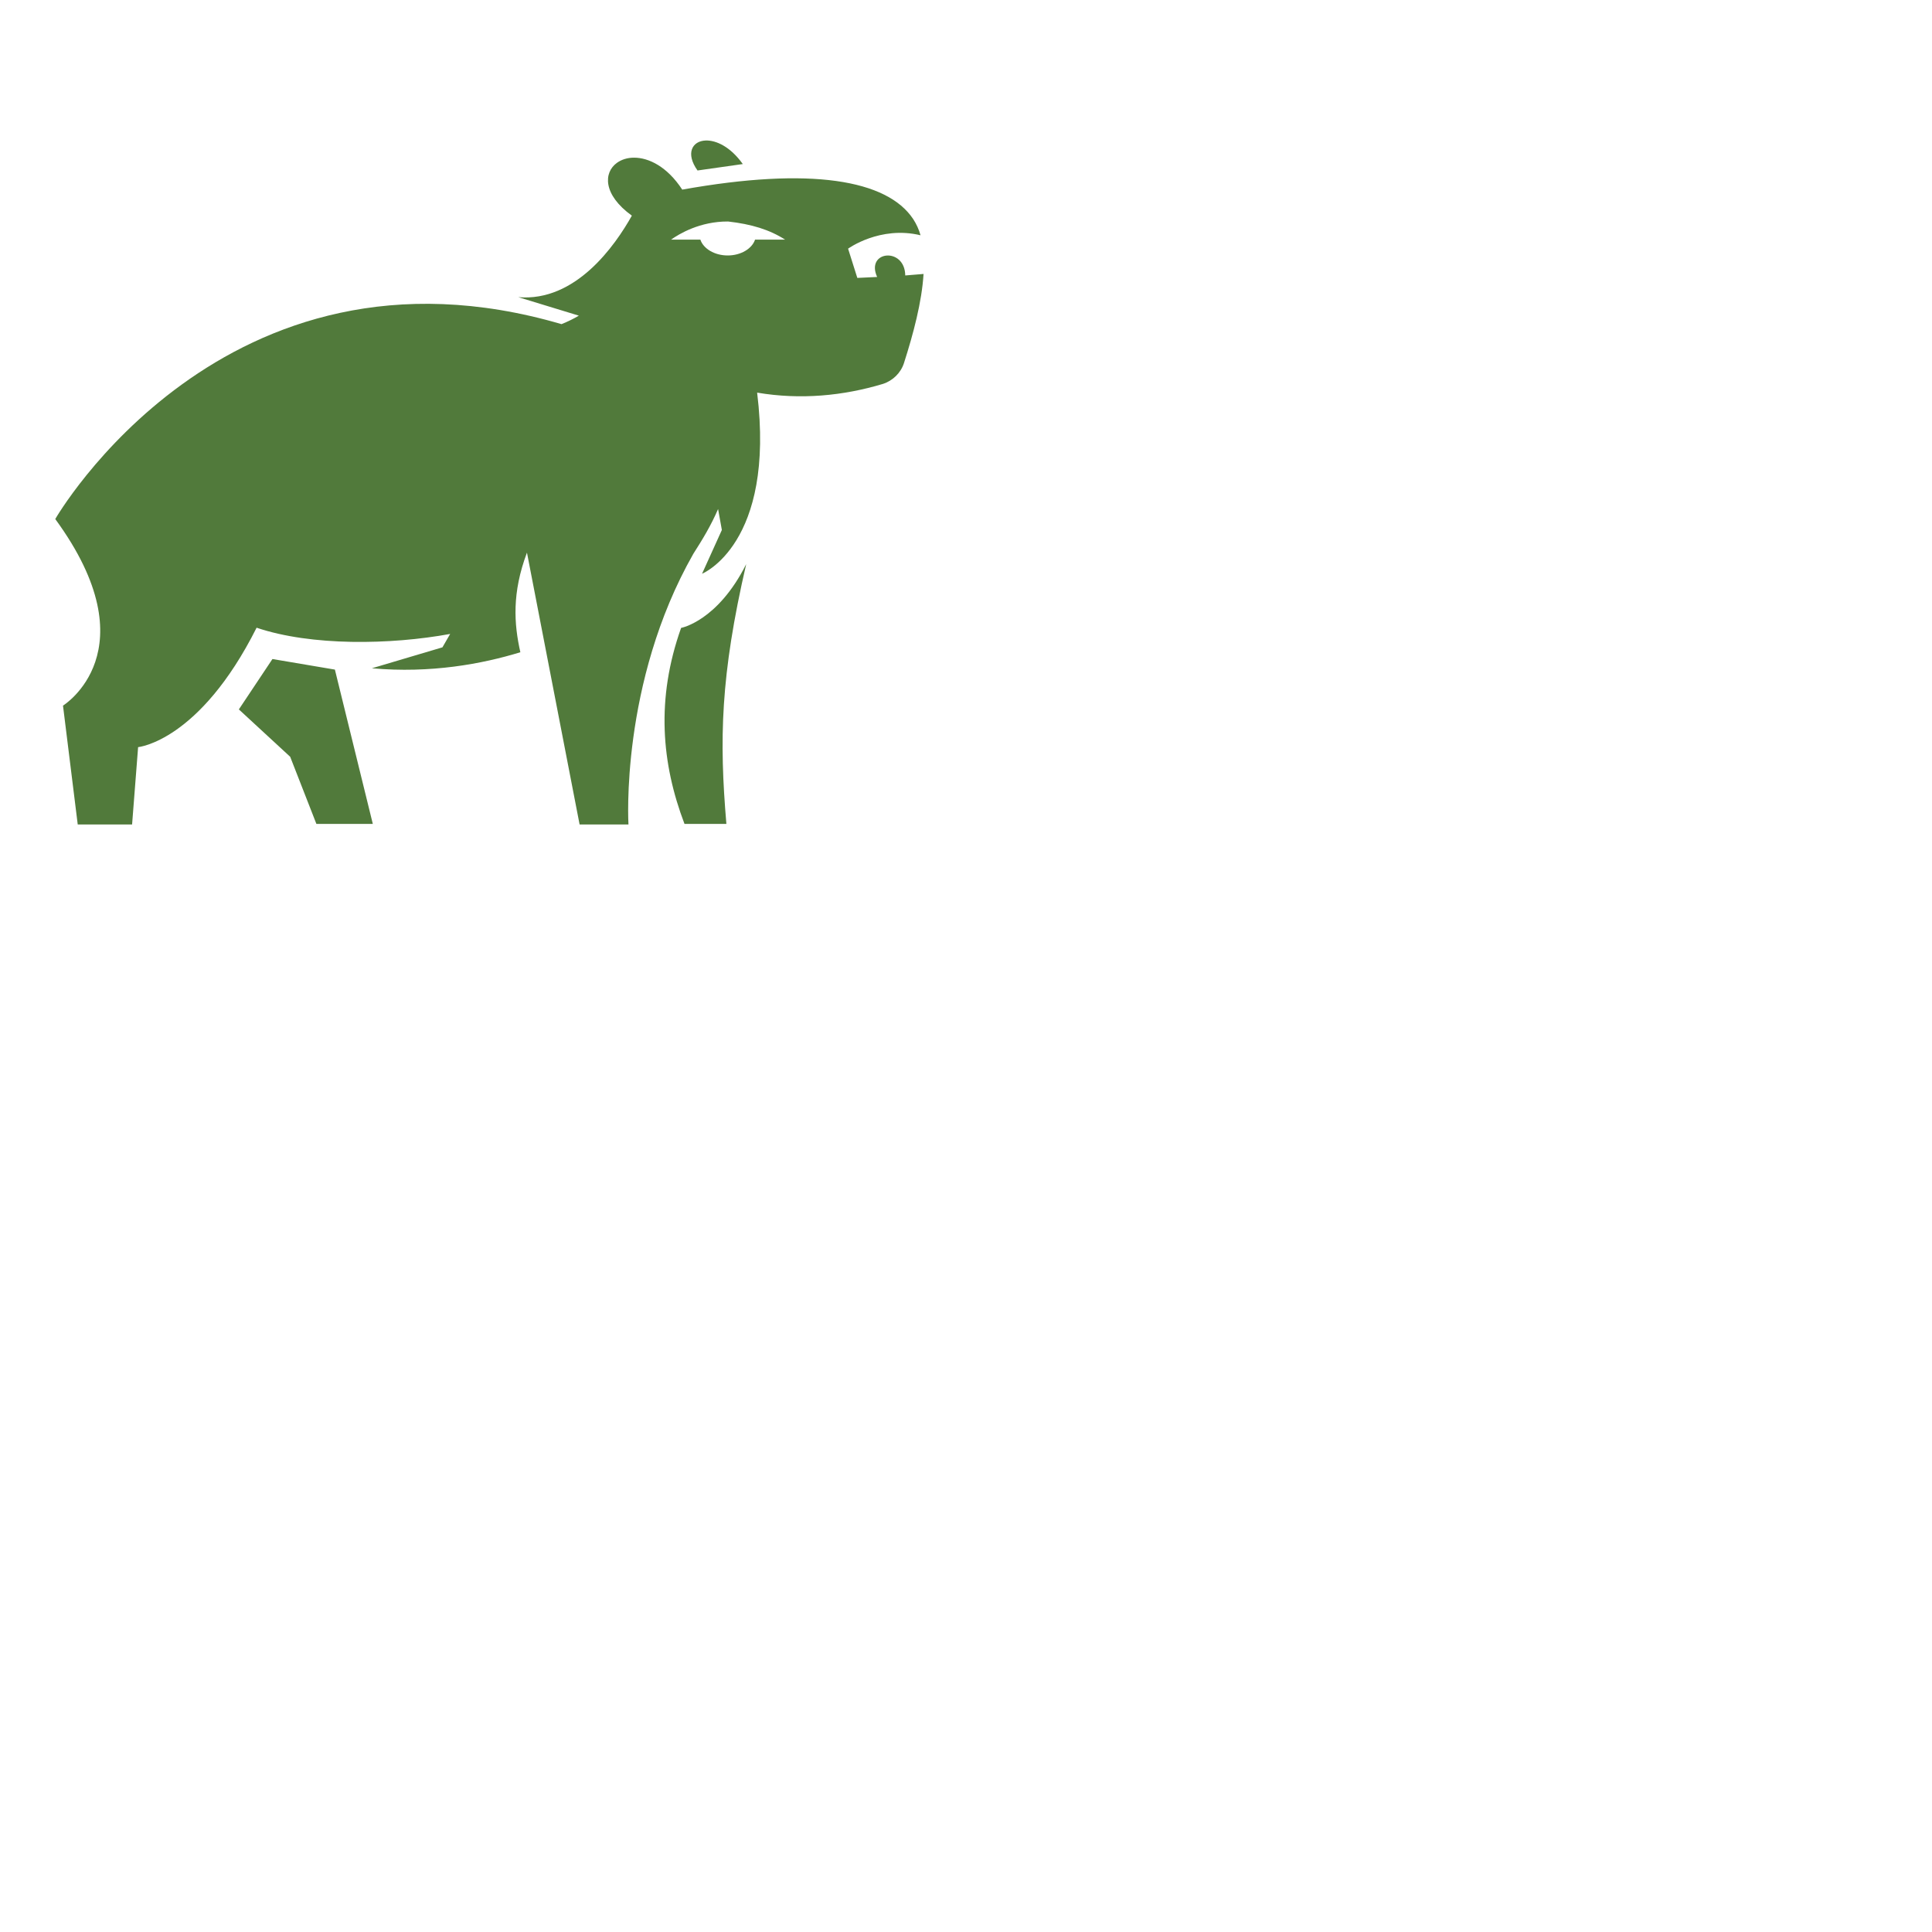
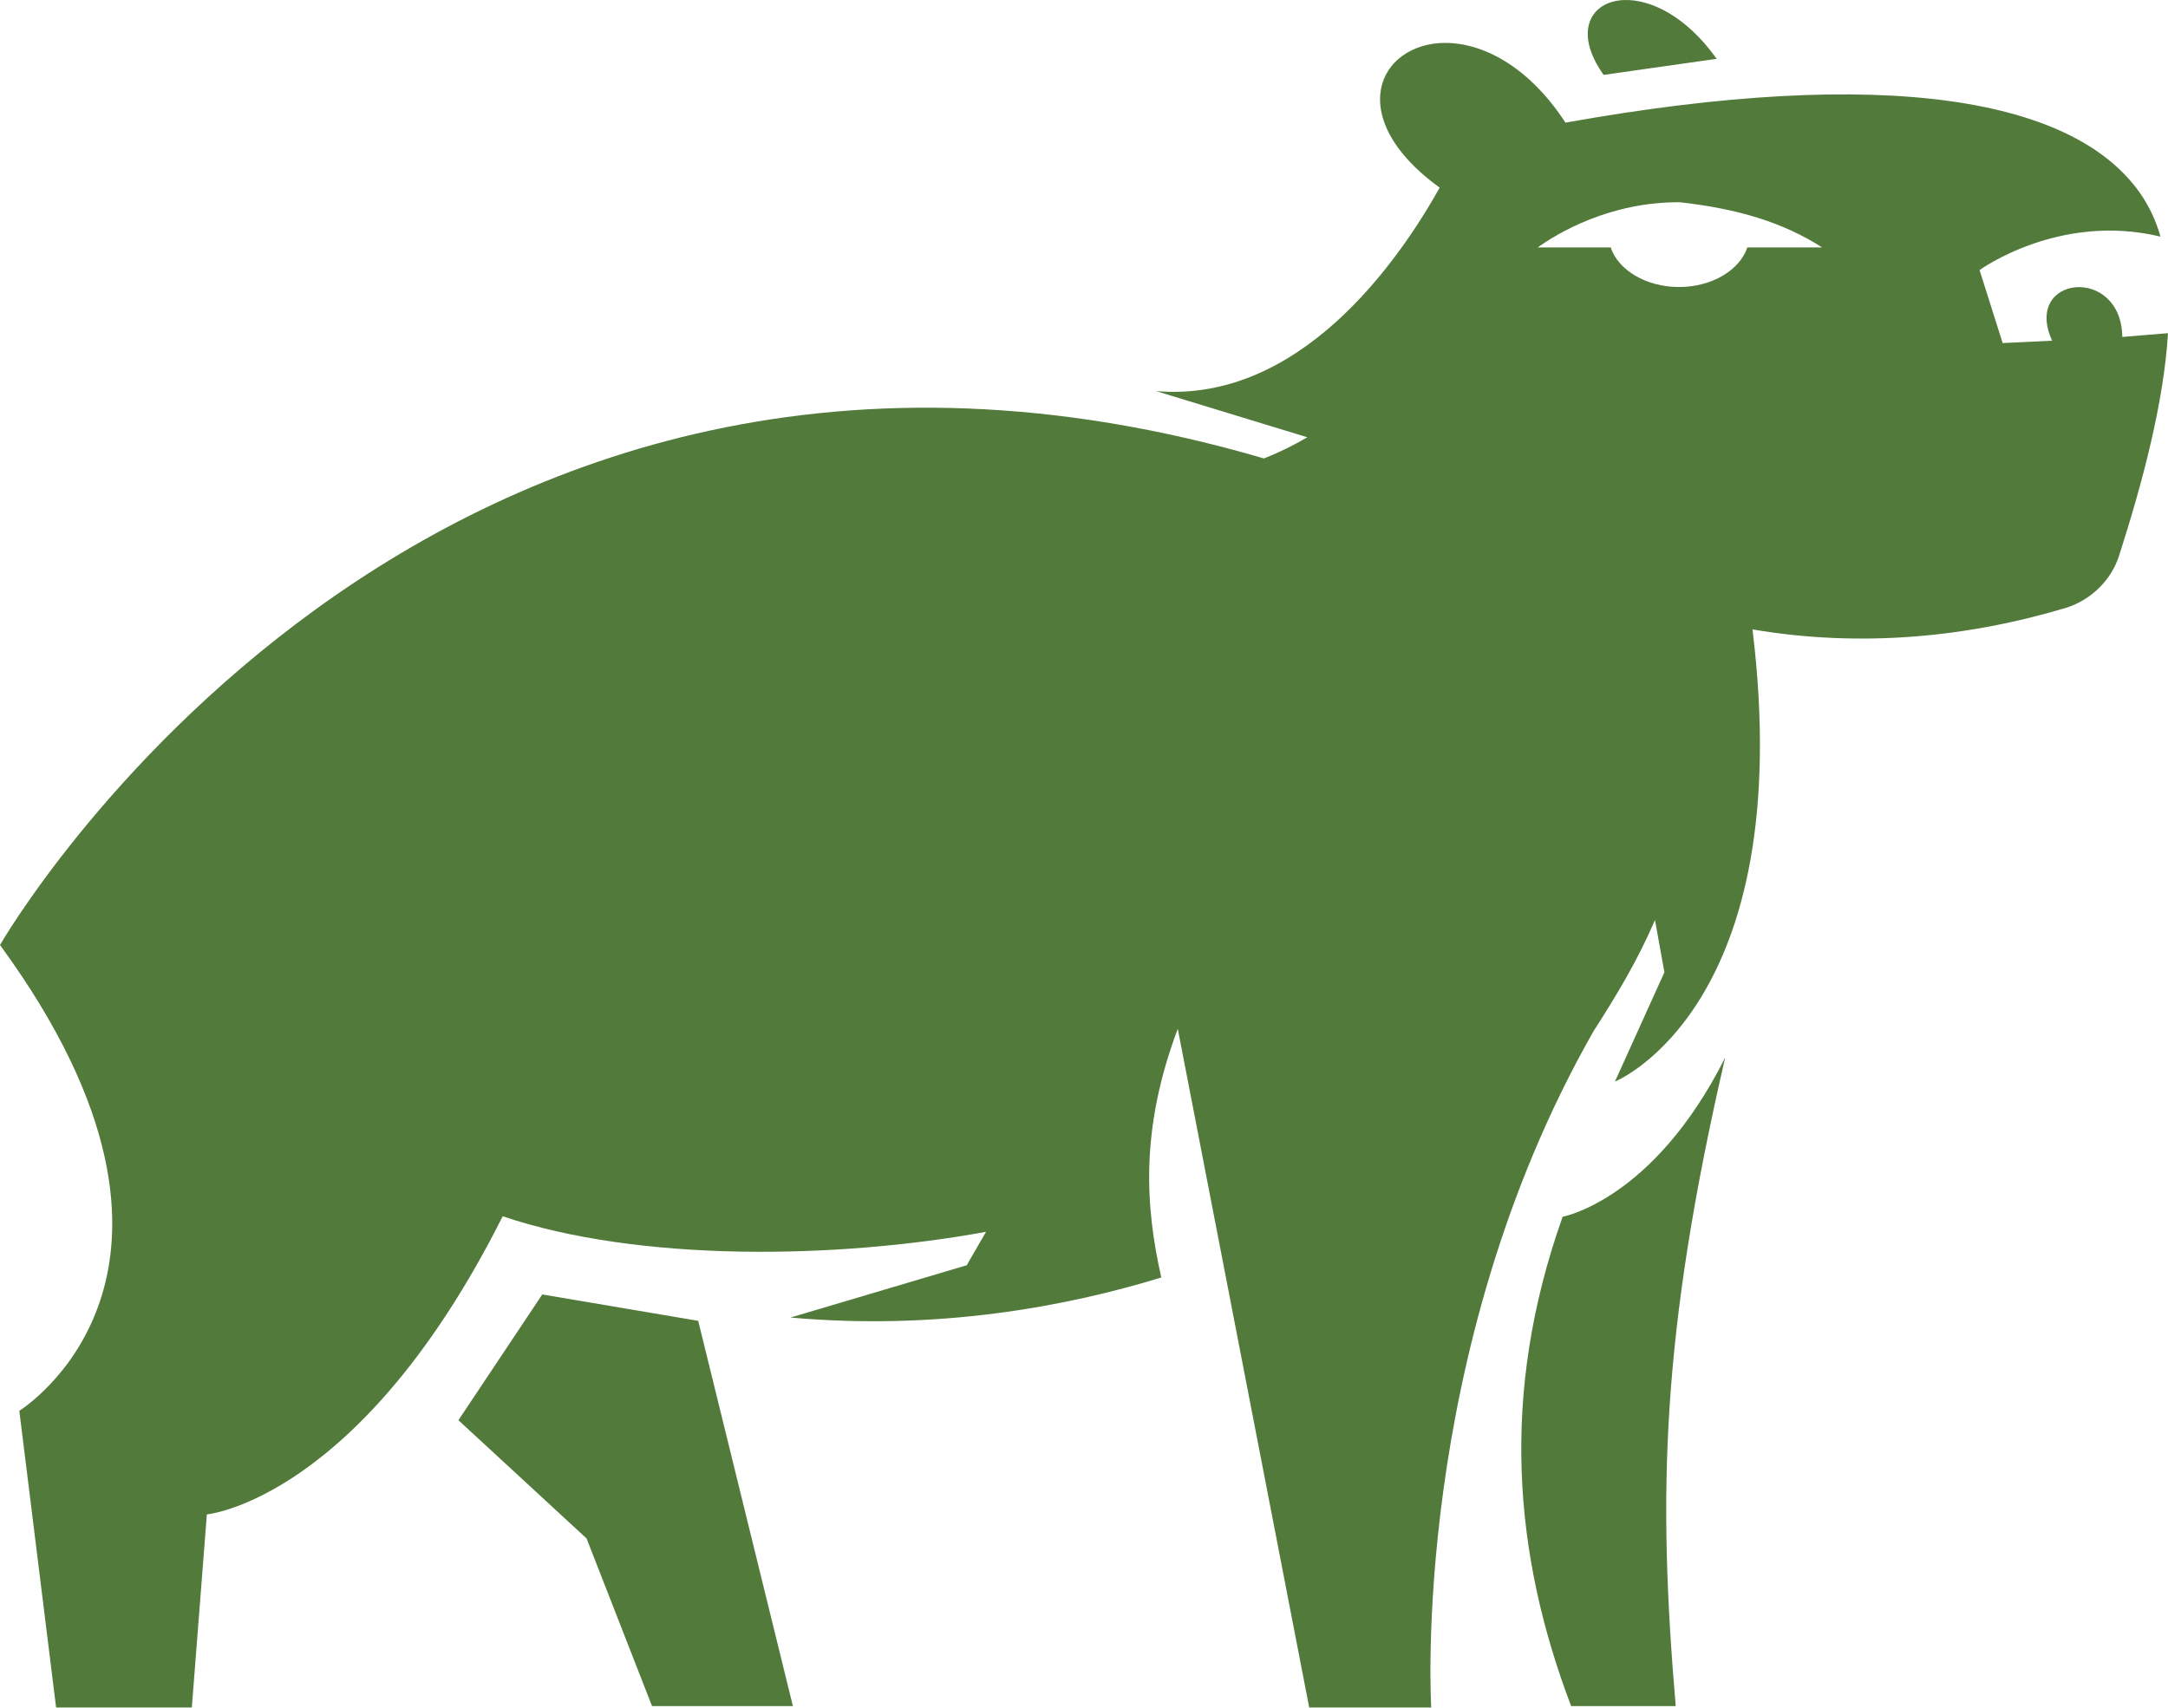
- <svg xmlns="http://www.w3.org/2000/svg" width="32" height="32" class="icon" viewBox="0 0 1024 1024">
-   <path d="M374 74.47c-7.1.26-10.8 6.79-4.3 15.89l24-3.41c-6.5-9.11-14.1-12.69-19.7-12.48zm-38 9.1c-3.5 0-6.6 1.01-9 2.73-7.1 5.1-7.6 16.8 7.9 28-8.9 15.9-29.8 45.8-60.2 43.2l32.1 9.8c-2.7 1.6-5.7 3.1-9.2 4.5C118.7 119.4 29.29 275.1 29.29 275.1c51.1 69.9 4.1 98.9 4.1 98.9l7.81 63h28.81l3.19-41s32.5-3 62.8-63.3c29 9.8 71 9.1 102.6 3.3l-4.1 7.1-37.4 11.1c31.2 2.8 58.5-2.3 78.7-8.5-3.4-15.1-4.5-31.5 3.5-52.8L307.2 437h25.9s-4.6-75 34.4-143.5c5-7.8 9.4-15.1 13.1-23.7l2 11.1-10.5 23.2s39-15.7 29.2-96c23 3.9 45.6 1.7 66.6-4.6 5.3-1.7 9.5-5.8 11.2-11 5-15.6 9.5-32.5 10.4-47.3l-9.7.8c-.2-15.3-21.2-13.1-14.9.8l-10.5.5-4.9-15.5s16.9-12.3 38.4-7.1c-.9-3.2-2.2-6-3.9-8.6-13.8-20.8-54.3-27.8-122.4-15.6-8-12.24-17.8-16.96-25.6-16.93zm49.9 33.83c12.4 1.4 21.9 4.3 30.2 9.6h-15.9c-1.6 4.8-7.5 8.4-14.5 8.4s-12.9-3.6-14.5-8.4h-15.5c4.2-3 15.3-9.7 30.2-9.6zm9.6 181.6c-15.2 30.3-34.5 33.8-34.5 33.8-13.4 37.7-10.4 71.8 1.8 103.9H385c-3.8-44.7-3.2-78.4 10.5-137.7zm-251.1 50.3L126.6 376l27.2 25.1 13.9 35.6h29.9l-20.1-81.8z" fill="#517A3B" fill-opacity="1" />
+ <svg xmlns="http://www.w3.org/2000/svg" width="37.752" height="29.74" class="icon" viewBox="0 0 460.21 362.539" version="1.1" id="svg1">
+   <defs id="defs1" />
+   <path d="m 344.71,0.009 c -7.1,0.26 -10.8,6.79 -4.3,15.89 l 24,-3.41 c -6.5,-9.11 -14.1,-12.69 -19.7,-12.48 z m -38,9.1 c -3.5,0 -6.6,1.01 -9,2.73 -7.1,5.1 -7.6,16.8 7.9,28 -8.9,15.9 -29.8,45.8 -60.2,43.2 l 32.1,9.8 c -2.7,1.6 -5.7,3.1 -9.2,4.5 -178.9,-52.4 -268.31,103.3 -268.31,103.3 51.1,69.9 4.1,98.9 4.1,98.9 l 7.81,63 h 28.81 l 3.19,-41 c 0,0 32.5,-3 62.8,-63.3 29,9.8 71,9.1 102.6,3.3 l -4.1,7.1 -37.4,11.1 c 31.2,2.8 58.5,-2.3 78.7,-8.5 -3.4,-15.1 -4.5,-31.5 3.5,-52.8 l 27.9,144.1 h 25.9 c 0,0 -4.6,-75 34.4,-143.5 5,-7.8 9.4,-15.1 13.1,-23.7 l 2,11.1 -10.5,23.2 c 0,0 39,-15.7 29.2,-96 23,3.9 45.6,1.7 66.6,-4.6 5.3,-1.7 9.5,-5.8 11.2,-11 5,-15.6 9.5,-32.5 10.4,-47.3 l -9.7,0.8 c -0.2,-15.3 -21.2,-13.1 -14.9,0.8 l -10.5,0.5 -4.9,-15.5 c 0,0 16.9,-12.3 38.4,-7.1 -0.9,-3.2 -2.2,-6 -3.9,-8.6 -13.8,-20.8 -54.3,-27.8 -122.4,-15.6 -8,-12.24 -17.8,-16.96 -25.6,-16.93 z m 49.9,33.83 c 12.4,1.4 21.9,4.3 30.2,9.6 h -15.9 c -1.6,4.8 -7.5,8.4 -14.5,8.4 -7,0 -12.9,-3.6 -14.5,-8.4 h -15.5 c 4.2,-3 15.3,-9.7 30.2,-9.6 z m 9.6,181.6 c -15.2,30.3 -34.5,33.8 -34.5,33.8 -13.4,37.7 -10.4,71.8 1.8,103.9 h 22.2 c -3.8,-44.7 -3.2,-78.4 10.5,-137.7 z m -251.1,50.3 -17.8,26.7 27.2,25.1 13.9,35.6 h 29.9 l -20.1,-81.8 z" fill="#517a3b" fill-opacity="1" id="path1" />
</svg>
